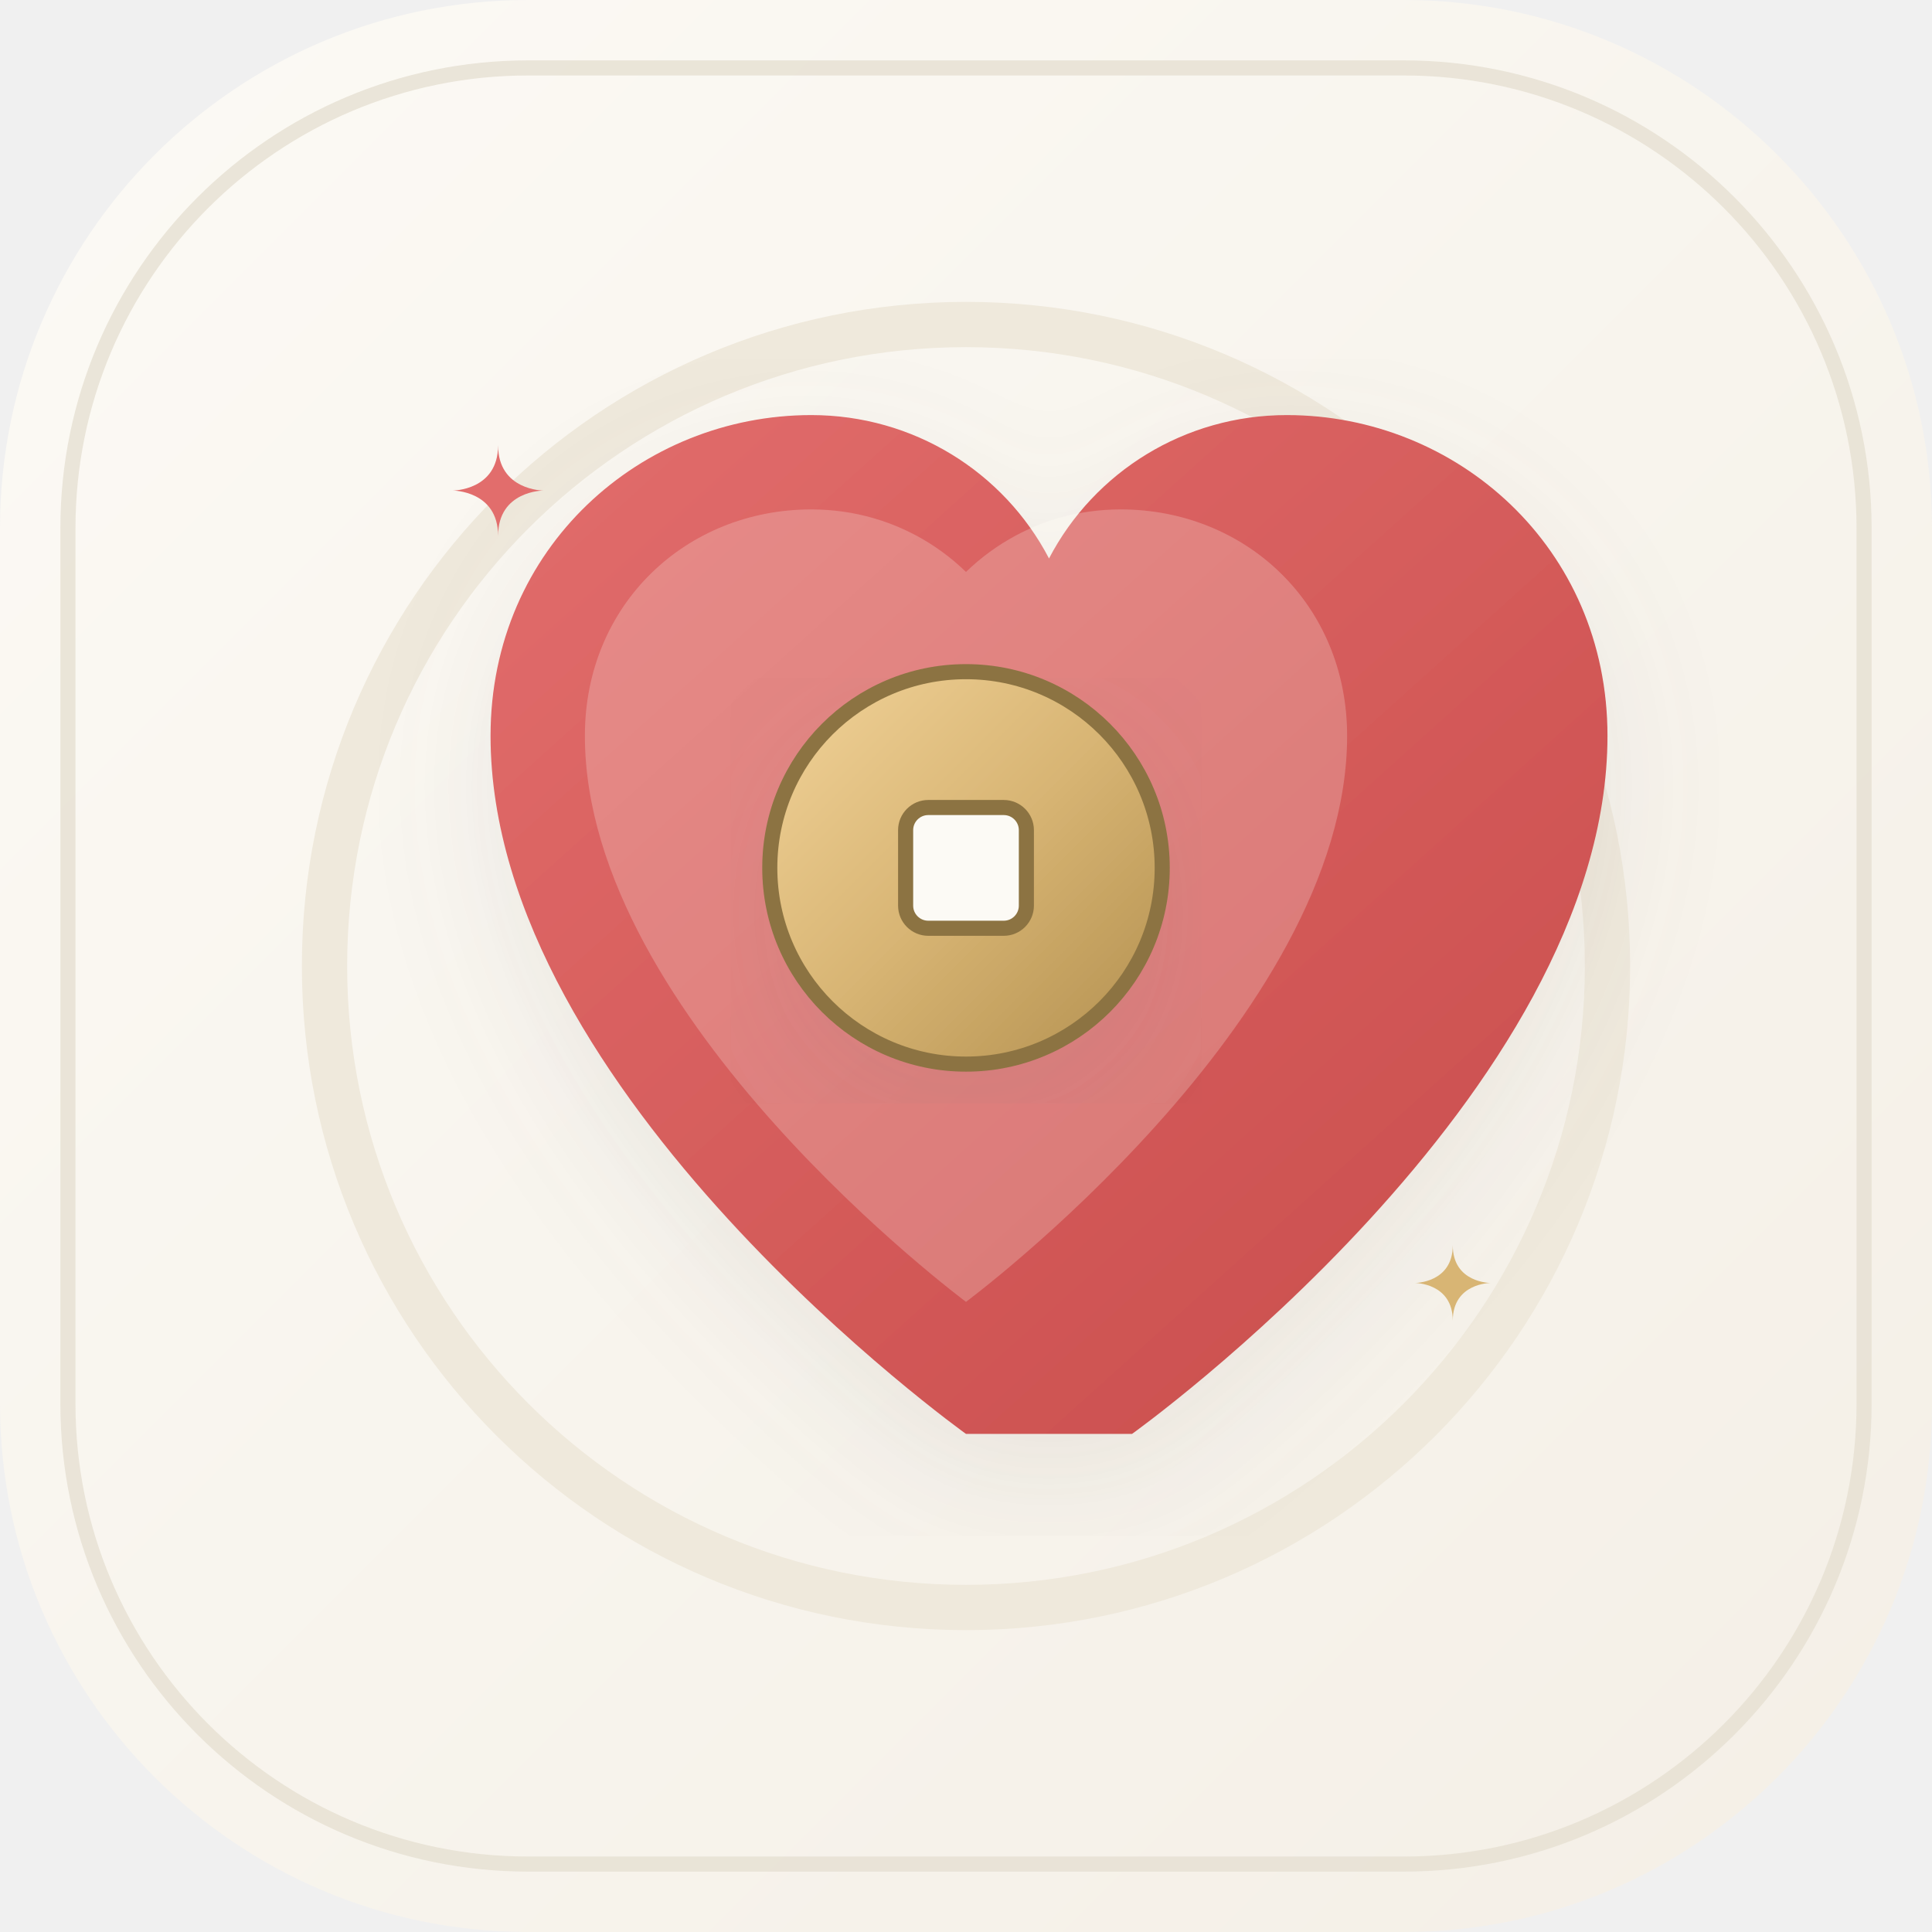
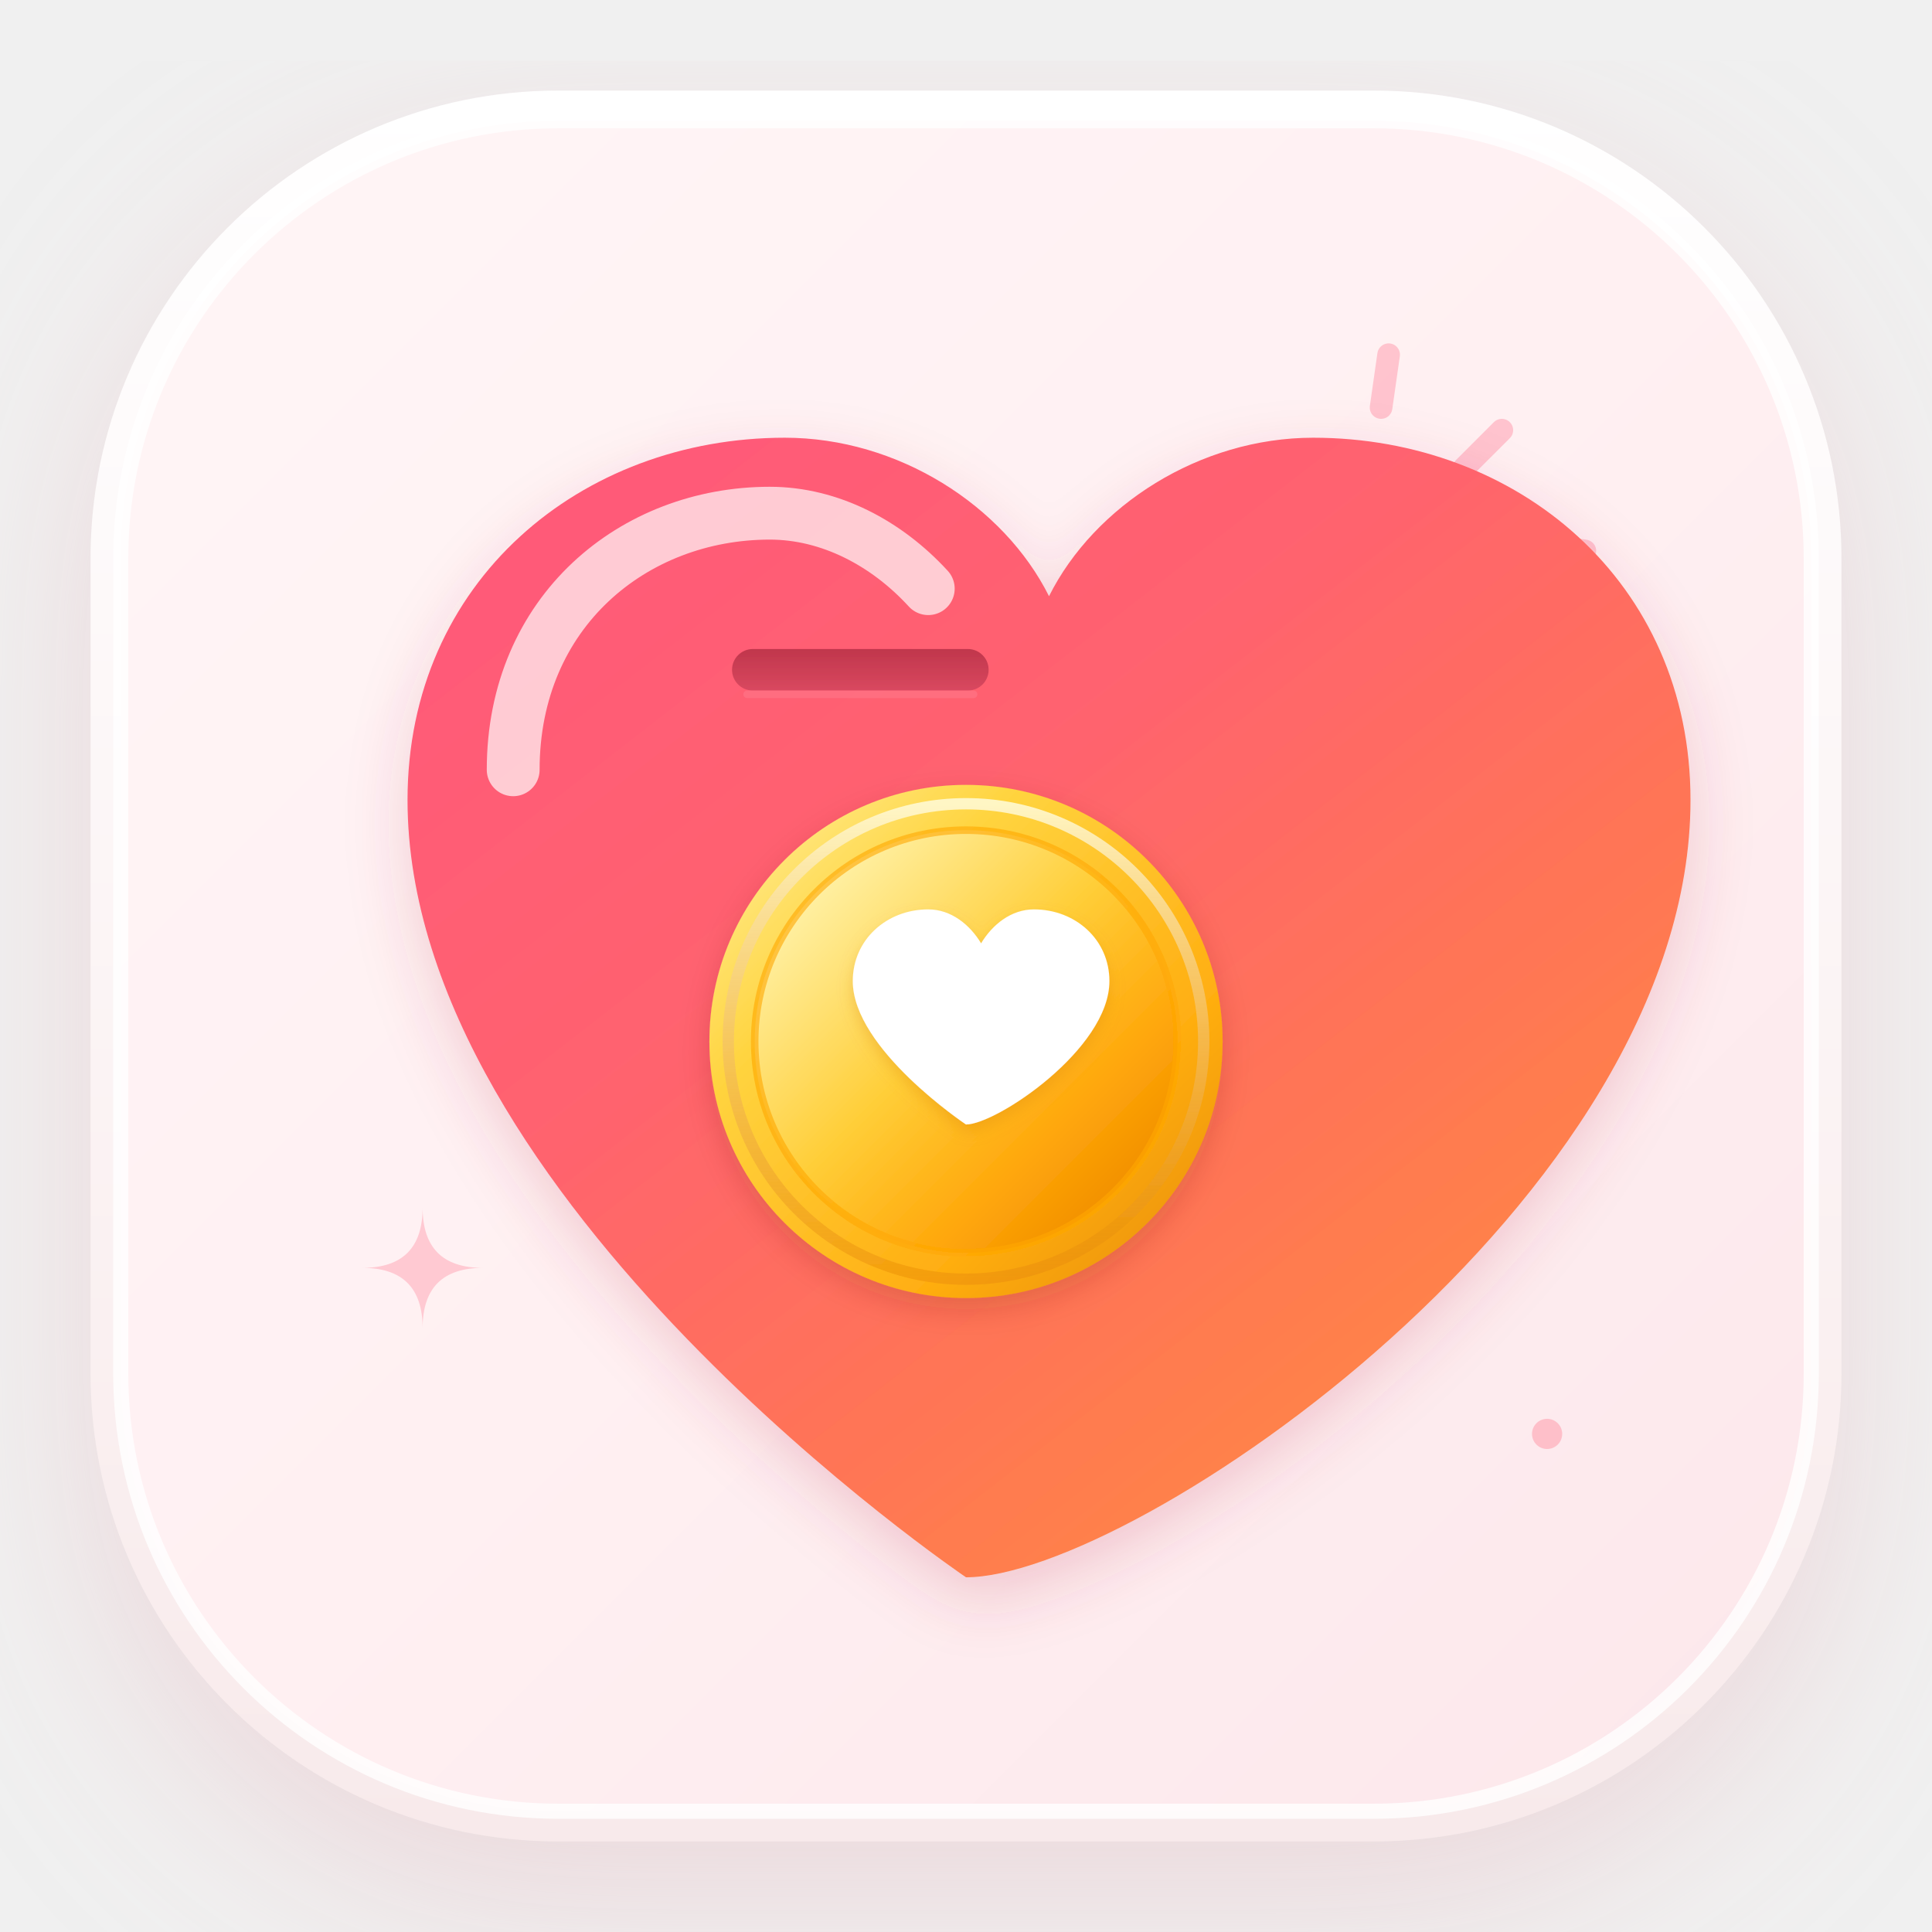
<svg xmlns="http://www.w3.org/2000/svg" viewBox="0 0 512 512" width="512" height="512">
  <defs>
-     <linearGradient id="bgGradient" x1="0%" y1="0%" x2="100%" y2="100%">
-       <stop offset="0%" stop-color="#FCFAF5" />
-       <stop offset="100%" stop-color="#F4EFE6" />
+     <linearGradient id="bgGrad" x1="0%" y1="0%" x2="100%" y2="100%">
+       <stop offset="0%" stop-color="#FFF5F6" />
+       <stop offset="50%" stop-color="#FFF0F2" />
+       <stop offset="100%" stop-color="#FCE7EB" />
    </linearGradient>
-     <linearGradient id="heartGrad" x1="0%" y1="0%" x2="100%" y2="100%">
-       <stop offset="0%" stop-color="#E26D6C" />
-       <stop offset="100%" stop-color="#C84B4A" />
+     <linearGradient id="outerPlateGrad" x1="0%" y1="0%" x2="0%" y2="100%">
+       <stop offset="0%" stop-color="#FFFFFF" />
+       <stop offset="100%" stop-color="#F8EAEB" />
    </linearGradient>
-     <linearGradient id="goldGrad" x1="0%" y1="0%" x2="100%" y2="100%">
-       <stop offset="0%" stop-color="#F2D399" />
-       <stop offset="50%" stop-color="#D8B574" />
-       <stop offset="100%" stop-color="#B28F4E" />
+     <linearGradient id="heartGrad" x1="15%" y1="10%" x2="85%" y2="90%">
+       <stop offset="0%" stop-color="#FF5A78" />
+       <stop offset="35%" stop-color="#FF636E" />
+       <stop offset="70%" stop-color="#FF7654" />
+       <stop offset="100%" stop-color="#FF8A43" />
    </linearGradient>
-     <filter id="softShadow" x="-10%" y="-10%" width="120%" height="120%">
-       <feDropShadow dx="0" dy="12" stdDeviation="16" flood-color="#8C8475" flood-opacity="0.12" />
+     <linearGradient id="slotGrad" x1="0%" y1="0%" x2="0%" y2="100%">
+       <stop offset="0%" stop-color="#C0364C" />
+       <stop offset="100%" stop-color="#D9485F" />
+     </linearGradient>
+     <linearGradient id="coinRimGrad" x1="0%" y1="0%" x2="100%" y2="100%">
+       <stop offset="0%" stop-color="#FFF2A3" />
+       <stop offset="30%" stop-color="#FFD43F" />
+       <stop offset="70%" stop-color="#FFAE11" />
+       <stop offset="100%" stop-color="#E68A00" />
+     </linearGradient>
+     <linearGradient id="coinFaceGrad" x1="15%" y1="15%" x2="85%" y2="85%">
+       <stop offset="0%" stop-color="#FFEFA0" />
+       <stop offset="45%" stop-color="#FFCE38" />
+       <stop offset="80%" stop-color="#FFA70B" />
+       <stop offset="100%" stop-color="#F39200" />
+     </linearGradient>
+     <linearGradient id="coinInnerBevel" x1="0%" y1="0%" x2="0%" y2="100%">
+       <stop offset="0%" stop-color="#FFF9D2" stop-opacity="0.9" />
+       <stop offset="100%" stop-color="#E58500" stop-opacity="0.4" />
+     </linearGradient>
+     <filter id="cardShadow" x="-15%" y="-15%" width="130%" height="130%">
+       <feDropShadow dx="0" dy="16" stdDeviation="24" flood-color="#E8C3C8" flood-opacity="0.5" />
+     </filter>
+     <filter id="heartShadow" x="-20%" y="-15%" width="140%" height="140%">
+       <feDropShadow dx="0" dy="18" stdDeviation="16" flood-color="#FF5A78" flood-opacity="0.32" />
+       <feDropShadow dx="0" dy="6" stdDeviation="8" flood-color="#C0364C" flood-opacity="0.2" />
+     </filter>
+     <filter id="coinShadow" x="-25%" y="-20%" width="150%" height="150%">
+       <feDropShadow dx="0" dy="10" stdDeviation="10" flood-color="#D4501B" flood-opacity="0.35" />
+       <feDropShadow dx="0" dy="3" stdDeviation="4" flood-color="#7A2400" flood-opacity="0.2" />
+     </filter>
+     <filter id="whiteHeartGlow" x="-20%" y="-20%" width="140%" height="140%">
+       <feDropShadow dx="0" dy="2" stdDeviation="2" flood-color="#D97A00" flood-opacity="0.28" />
    </filter>
  </defs>
-   <rect width="512" height="512" rx="140" fill="url(#bgGradient)" />
-   <rect x="18" y="18" width="476" height="476" rx="122" fill="none" stroke="#E6E0D2" stroke-width="4" opacity="0.8" />
-   <circle cx="256" cy="256" r="170" fill="none" stroke="#EFE9DC" stroke-width="12" />
-   <g filter="url(#softShadow)">
-     <path d="M 256,380 C 256,380 130,290 130,195 C 130,145 170,110 215,110 C 242,110 266,125 278,148 C 290,125 314,110 341,110 C 386,110 426,145 426,195 C 426,290 300,380 300,380 Z" fill="url(#heartGrad)" />
-     <path d="M 256,345 C 256,345 155,270 155,195 C 155,160 182,135 215,135 C 238,135 258,148 268,168 L 256,188 L 244,168 C 254,148 274,135 297,135 C 330,135 357,160 357,195 C 357,270 256,345 256,345 Z" fill="#FFFDF8" opacity="0.22" />
+   <rect x="24" y="24" width="464" height="464" rx="124" fill="url(#outerPlateGrad)" filter="url(#cardShadow)" />
+   <rect x="32" y="32" width="448" height="448" rx="116" fill="url(#bgGrad)" />
+   <rect x="32" y="32" width="448" height="448" rx="116" fill="none" stroke="#FFFFFF" stroke-width="4" opacity="0.8" />
+   <g opacity="0.55" stroke="#FF9FB0" stroke-width="6" stroke-linecap="round">
+     <line x1="388" y1="124" x2="398" y2="114" />
+     <line x1="366" y1="108" x2="368" y2="94" />
+     <line x1="406" y1="144" x2="420" y2="146" />
  </g>
-   <circle cx="256" cy="230" r="52" fill="url(#goldGrad)" stroke="#8C7342" stroke-width="4" filter="url(#softShadow)" />
-   <rect x="240" y="214" width="32" height="32" rx="6" fill="#FCFAF5" stroke="#8C7342" stroke-width="4" />
-   <path d="M 120,130 C 120,130 132,130 132,118 C 132,130 144,130 144,130 C 144,130 132,130 132,142 C 132,130 120,130 120,130 Z" fill="#E26D6C" />
-   <path d="M 375,340 C 375,340 385,340 385,330 C 385,340 395,340 395,340 C 395,340 385,340 385,350 C 385,340 375,340 375,340 Z" fill="#D8B574" />
+   <path d="M 112,320 Q 112,336 96,336 Q 112,336 112,352 Q 112,336 128,336 Q 112,336 112,320 Z" fill="#FFAFBC" opacity="0.6" />
+   <circle cx="410" cy="380" r="4" fill="#FFA8B6" opacity="0.65" />
+   <g filter="url(#heartShadow)">
+     <path d="M 256,418 C 256,418 108,318 108,212 C 108,154 154,116 208,116 C 238,116 266,134 278,158 C 290,134 318,116 348,116 C 402,116 448,154 448,212 C 448,318 300,418 256,418 Z" fill="url(#heartGrad)" />
+     <path d="M 136,204 C 136,162 168,136 204,136 C 220,136 235,144 246,156" fill="none" stroke="#FFFFFF" stroke-width="14" stroke-linecap="round" opacity="0.68" />
+     <rect x="194" y="172" width="68" height="11" rx="5.5" fill="url(#slotGrad)" />
+     <line x1="198" y1="184" x2="258" y2="184" stroke="#FF7B8E" stroke-width="2" stroke-linecap="round" opacity="0.5" />
+   </g>
+   <g filter="url(#coinShadow)">
+     <circle cx="256" cy="276" r="68" fill="url(#coinRimGrad)" />
+     <circle cx="256" cy="276" r="63" fill="none" stroke="url(#coinInnerBevel)" stroke-width="3" />
+     <circle cx="256" cy="276" r="56" fill="url(#coinFaceGrad)" />
+     <circle cx="256" cy="276" r="56" fill="none" stroke="#FFA700" stroke-width="2" opacity="0.6" />
+     <path d="M 256,298 C 256,298 226,278 226,260 C 226,249 235,241 246,241 C 252,241 257,245 260,250 C 263,245 268,241 274,241 C 285,241 294,249 294,260 C 294,278 264,298 256,298 Z" fill="#FFFFFF" filter="url(#whiteHeartGlow)" />
+   </g>
</svg>
